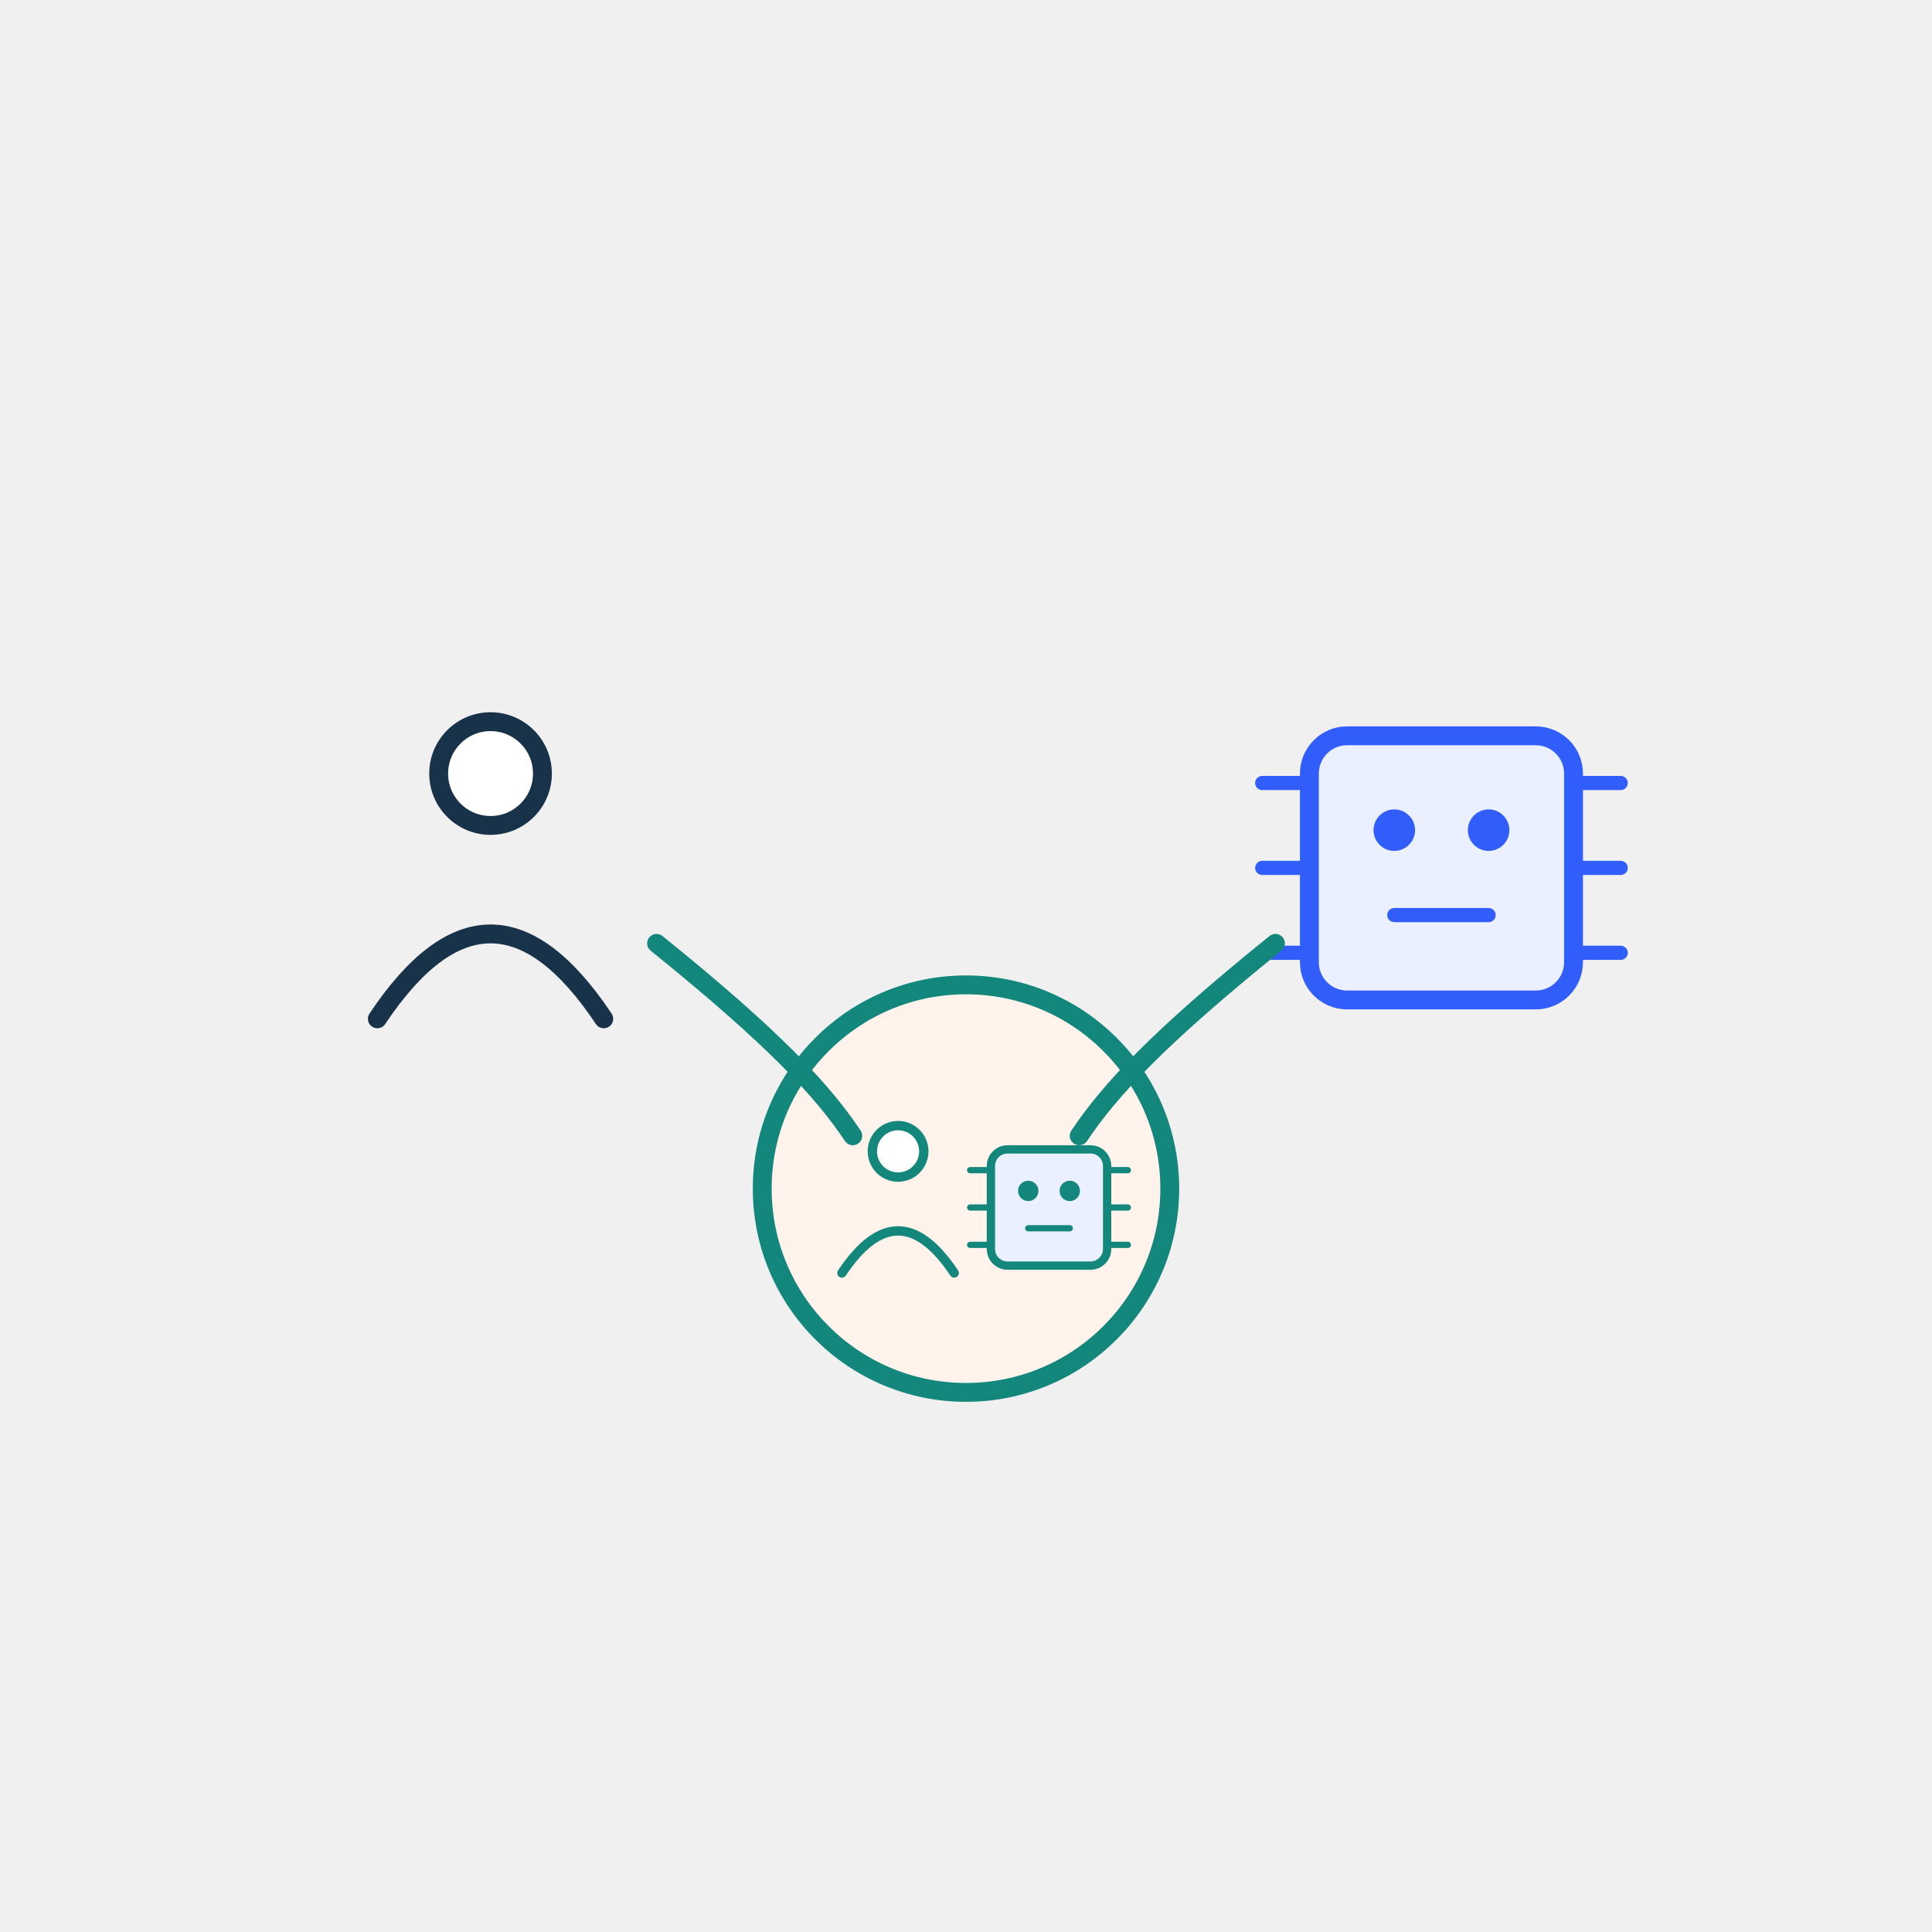
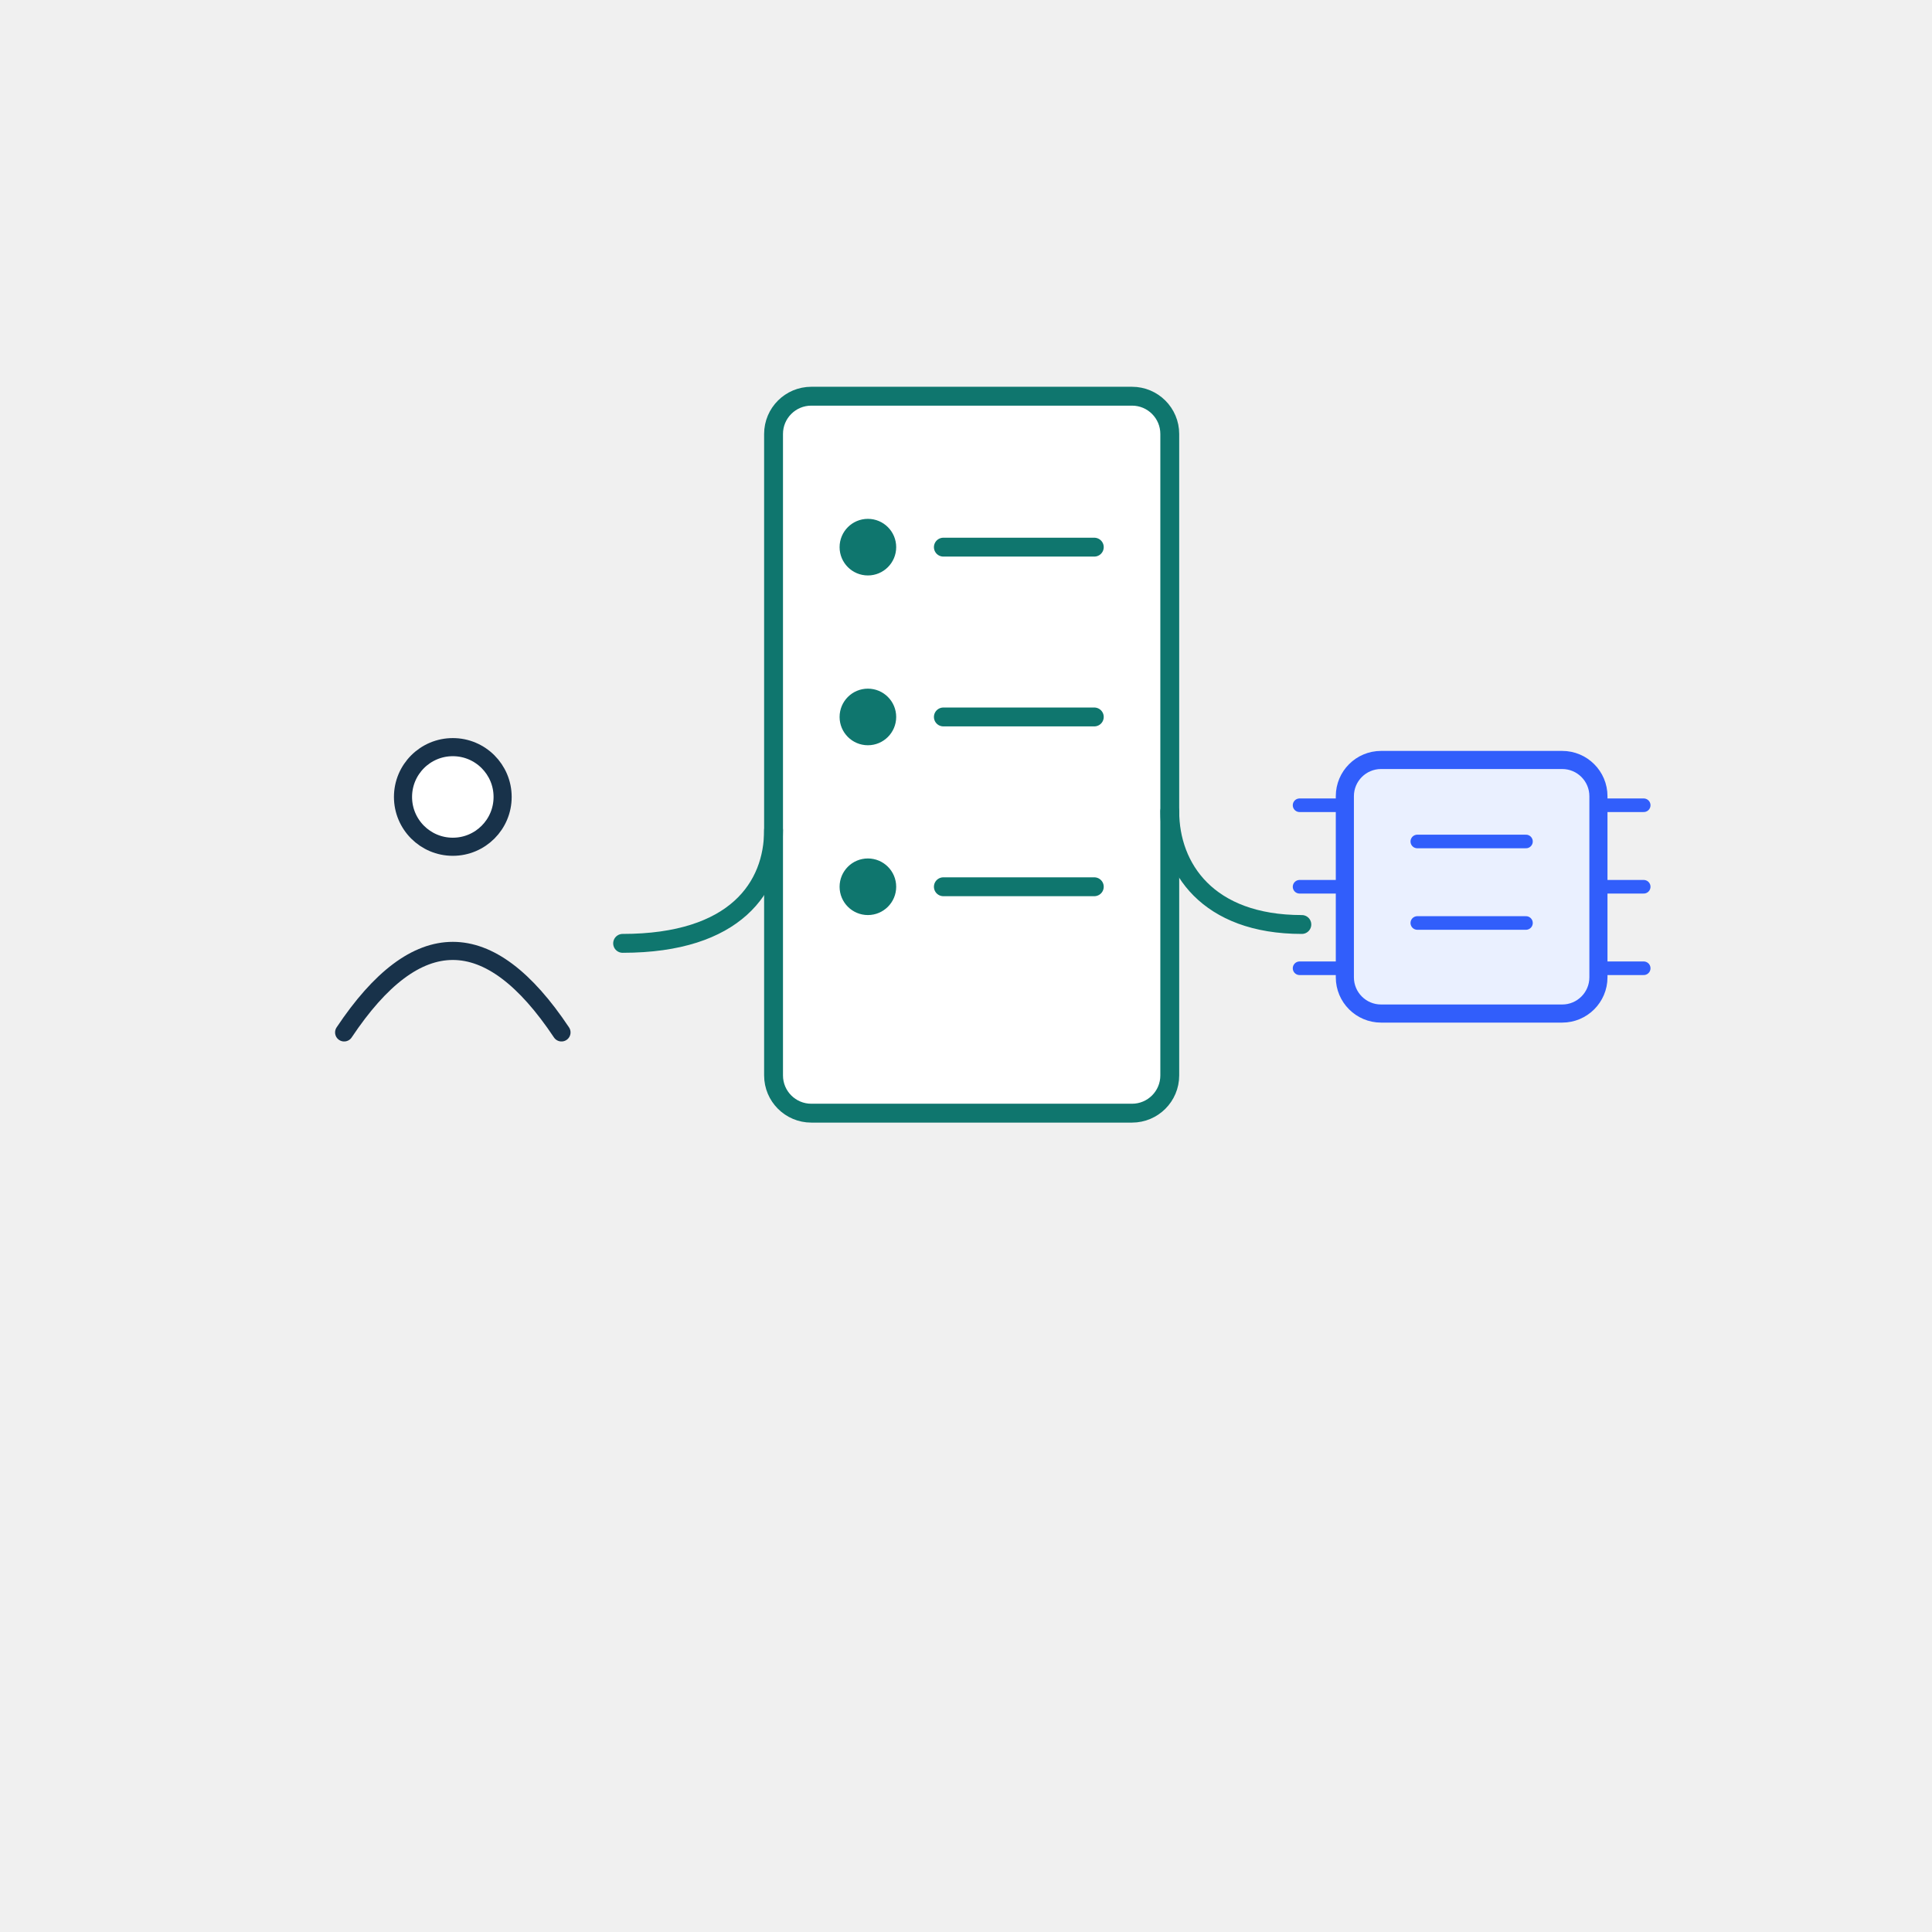
<svg xmlns="http://www.w3.org/2000/svg" width="512" height="512" viewBox="0 0 512 512" role="img" aria-labelledby="title desc">
  <defs>
    <marker id="arrow" viewBox="0 0 10 10" refX="8" refY="5" markerWidth="7" markerHeight="7" orient="auto">
      <path d="M0 0 L10 5 L0 10 Z" fill="#536273" />
    </marker>
  </defs>
-   <circle cx="130" cy="205.0" r="13.75" fill="#FFFFFF" stroke="#18324A" stroke-width="5.0" />
-   <path d="M 100.0 270.0 Q 130 225.0 160.0 270.0" fill="none" stroke="#18324A" stroke-width="5.0" stroke-linecap="round" stroke-linejoin="round" />
-   <rect x="347.0" y="195.0" width="70.0" height="70.0" rx="10.0" fill="#EAF0FF" stroke="#315EFB" stroke-width="5.0" />
-   <line x1="334.5" y1="207.5" x2="347.0" y2="207.5" stroke="#315EFB" stroke-width="3.75" stroke-linecap="round" />
-   <line x1="417.0" y1="207.5" x2="429.5" y2="207.5" stroke="#315EFB" stroke-width="3.75" stroke-linecap="round" />
-   <line x1="334.5" y1="230.0" x2="347.0" y2="230.0" stroke="#315EFB" stroke-width="3.75" stroke-linecap="round" />
-   <line x1="417.0" y1="230.0" x2="429.5" y2="230.0" stroke="#315EFB" stroke-width="3.75" stroke-linecap="round" />
-   <line x1="334.5" y1="252.5" x2="347.0" y2="252.5" stroke="#315EFB" stroke-width="3.75" stroke-linecap="round" />
-   <line x1="417.0" y1="252.5" x2="429.5" y2="252.5" stroke="#315EFB" stroke-width="3.75" stroke-linecap="round" />
-   <circle cx="369.5" cy="220.0" r="5.0" fill="#315EFB" stroke="#315EFB" stroke-width="1" />
-   <circle cx="394.5" cy="220.0" r="5.0" fill="#315EFB" stroke="#315EFB" stroke-width="1" />
-   <line x1="369.5" y1="242.5" x2="394.5" y2="242.5" stroke="#315EFB" stroke-width="3.75" stroke-linecap="round" />
-   <circle cx="256" cy="315" r="54" fill="#FFF3EC" stroke="#14877D" stroke-width="5" />
-   <circle cx="238" cy="305.12" r="6.82" fill="#FFFFFF" stroke="#14877D" stroke-width="2.48" />
-   <path d="M 223.12 337.36 Q 238 315.04 252.88 337.36" fill="none" stroke="#14877D" stroke-width="2.48" stroke-linecap="round" stroke-linejoin="round" />
-   <rect x="262.6" y="304.6" width="30.8" height="30.8" rx="4.4" fill="#EAF0FF" stroke="#14877D" stroke-width="2.2" />
-   <line x1="257.1" y1="310.1" x2="262.6" y2="310.1" stroke="#14877D" stroke-width="1.65" stroke-linecap="round" />
-   <line x1="293.4" y1="310.1" x2="298.9" y2="310.1" stroke="#14877D" stroke-width="1.65" stroke-linecap="round" />
-   <line x1="257.1" y1="320.0" x2="262.6" y2="320.0" stroke="#14877D" stroke-width="1.65" stroke-linecap="round" />
-   <line x1="293.4" y1="320.0" x2="298.9" y2="320.0" stroke="#14877D" stroke-width="1.65" stroke-linecap="round" />
-   <line x1="257.1" y1="329.9" x2="262.6" y2="329.9" stroke="#14877D" stroke-width="1.65" stroke-linecap="round" />
-   <line x1="293.4" y1="329.9" x2="298.9" y2="329.9" stroke="#14877D" stroke-width="1.65" stroke-linecap="round" />
-   <circle cx="272.5" cy="315.6" r="2.2" fill="#14877D" stroke="#14877D" stroke-width="1" />
-   <circle cx="283.5" cy="315.6" r="2.2" fill="#14877D" stroke="#14877D" stroke-width="1" />
-   <line x1="272.5" y1="325.5" x2="283.5" y2="325.5" stroke="#14877D" stroke-width="1.65" stroke-linecap="round" />
-   <path d="M 174 250 C 205 275 218 289 226 301" fill="none" stroke="#14877D" stroke-width="5" stroke-linecap="round" stroke-linejoin="round" />
-   <path d="M 338 250 C 307 275 294 289 286 301" fill="none" stroke="#14877D" stroke-width="5" stroke-linecap="round" stroke-linejoin="round" />
+   <circle cx="120" cy="211.2" r="13.2" fill="#FFFFFF" stroke="#18324A" stroke-width="4.8" />
+   <path d="M 91.2 273.6 Q 120 230.4 148.8 273.6" fill="none" stroke="#18324A" stroke-width="4.8" stroke-linecap="round" stroke-linejoin="round" />
+   <rect x="356.4" y="201.4" width="67.2" height="67.2" rx="9.6" fill="#EAF0FF" stroke="#315EFB" stroke-width="4.8" />
+   <line x1="344.4" y1="213.4" x2="356.4" y2="213.4" stroke="#315EFB" stroke-width="3.6" stroke-linecap="round" />
+   <line x1="423.6" y1="213.4" x2="435.6" y2="213.4" stroke="#315EFB" stroke-width="3.6" stroke-linecap="round" />
+   <line x1="344.4" y1="235.0" x2="356.4" y2="235.0" stroke="#315EFB" stroke-width="3.6" stroke-linecap="round" />
+   <line x1="423.6" y1="235.0" x2="435.6" y2="235.0" stroke="#315EFB" stroke-width="3.6" stroke-linecap="round" />
+   <line x1="344.4" y1="256.6" x2="356.4" y2="256.6" stroke="#315EFB" stroke-width="3.6" stroke-linecap="round" />
+   <line x1="423.6" y1="256.6" x2="435.6" y2="256.6" stroke="#315EFB" stroke-width="3.6" stroke-linecap="round" />
+   <line x1="375.6" y1="223.0" x2="404.4" y2="223.0" stroke="#315EFB" stroke-width="3.6" stroke-linecap="round" />
+   <line x1="375.6" y1="244.6" x2="404.4" y2="244.6" stroke="#315EFB" stroke-width="3.6" stroke-linecap="round" />
+   <rect x="205" y="105" width="105" height="190" rx="10" fill="#FFFFFF" stroke="#0F766E" stroke-width="5" />
+   <circle cx="230" cy="145" r="7" fill="#0F766E" stroke="#0F766E" stroke-width="1" />
+   <line x1="250" y1="145" x2="290" y2="145" stroke="#0F766E" stroke-width="5" stroke-linecap="round" />
+   <circle cx="230" cy="190" r="7" fill="#0F766E" stroke="#0F766E" stroke-width="1" />
+   <line x1="250" y1="190" x2="290" y2="190" stroke="#0F766E" stroke-width="5" stroke-linecap="round" />
+   <circle cx="230" cy="235" r="7" fill="#0F766E" stroke="#0F766E" stroke-width="1" />
+   <line x1="250" y1="235" x2="290" y2="235" stroke="#0F766E" stroke-width="5" stroke-linecap="round" />
+   <path d="M 165 250 C 195 250 205 235 205 220" fill="none" stroke="#0F766E" stroke-width="5" stroke-linecap="round" stroke-linejoin="round" />
+   <path d="M 345 245 C 320 245 310 230 310 215" fill="none" stroke="#0F766E" stroke-width="5" stroke-linecap="round" stroke-linejoin="round" />
</svg>
